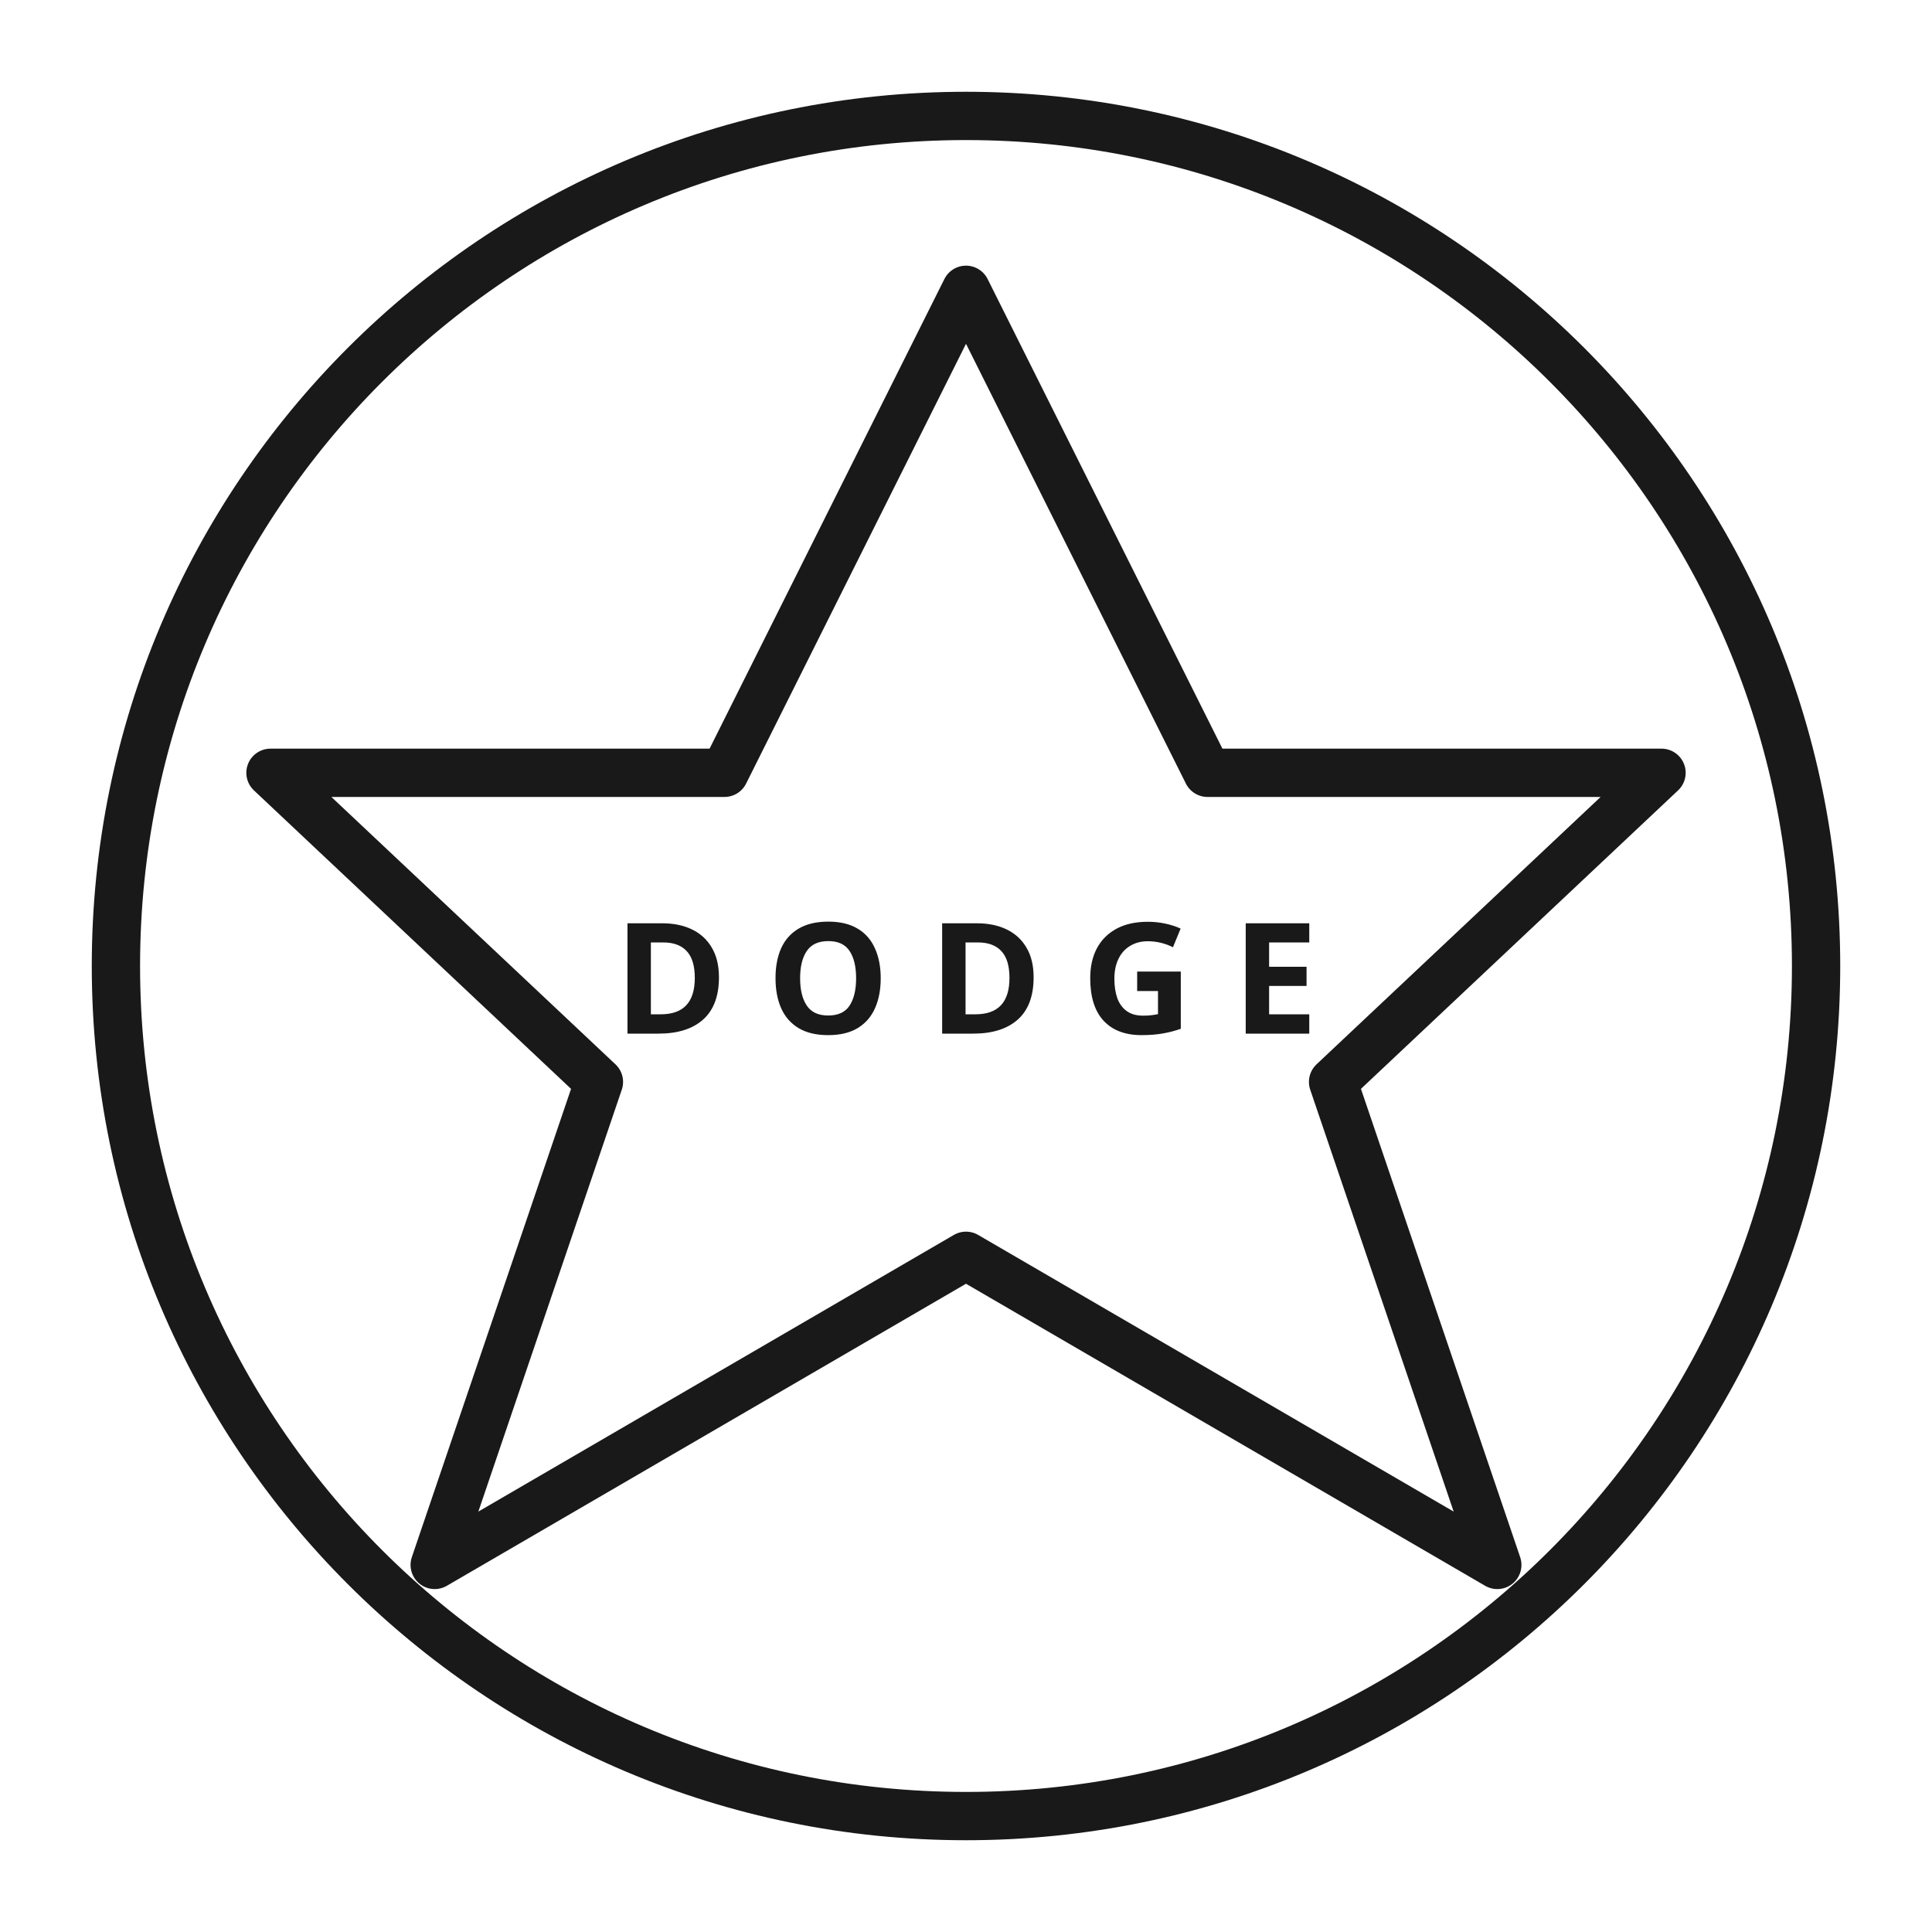
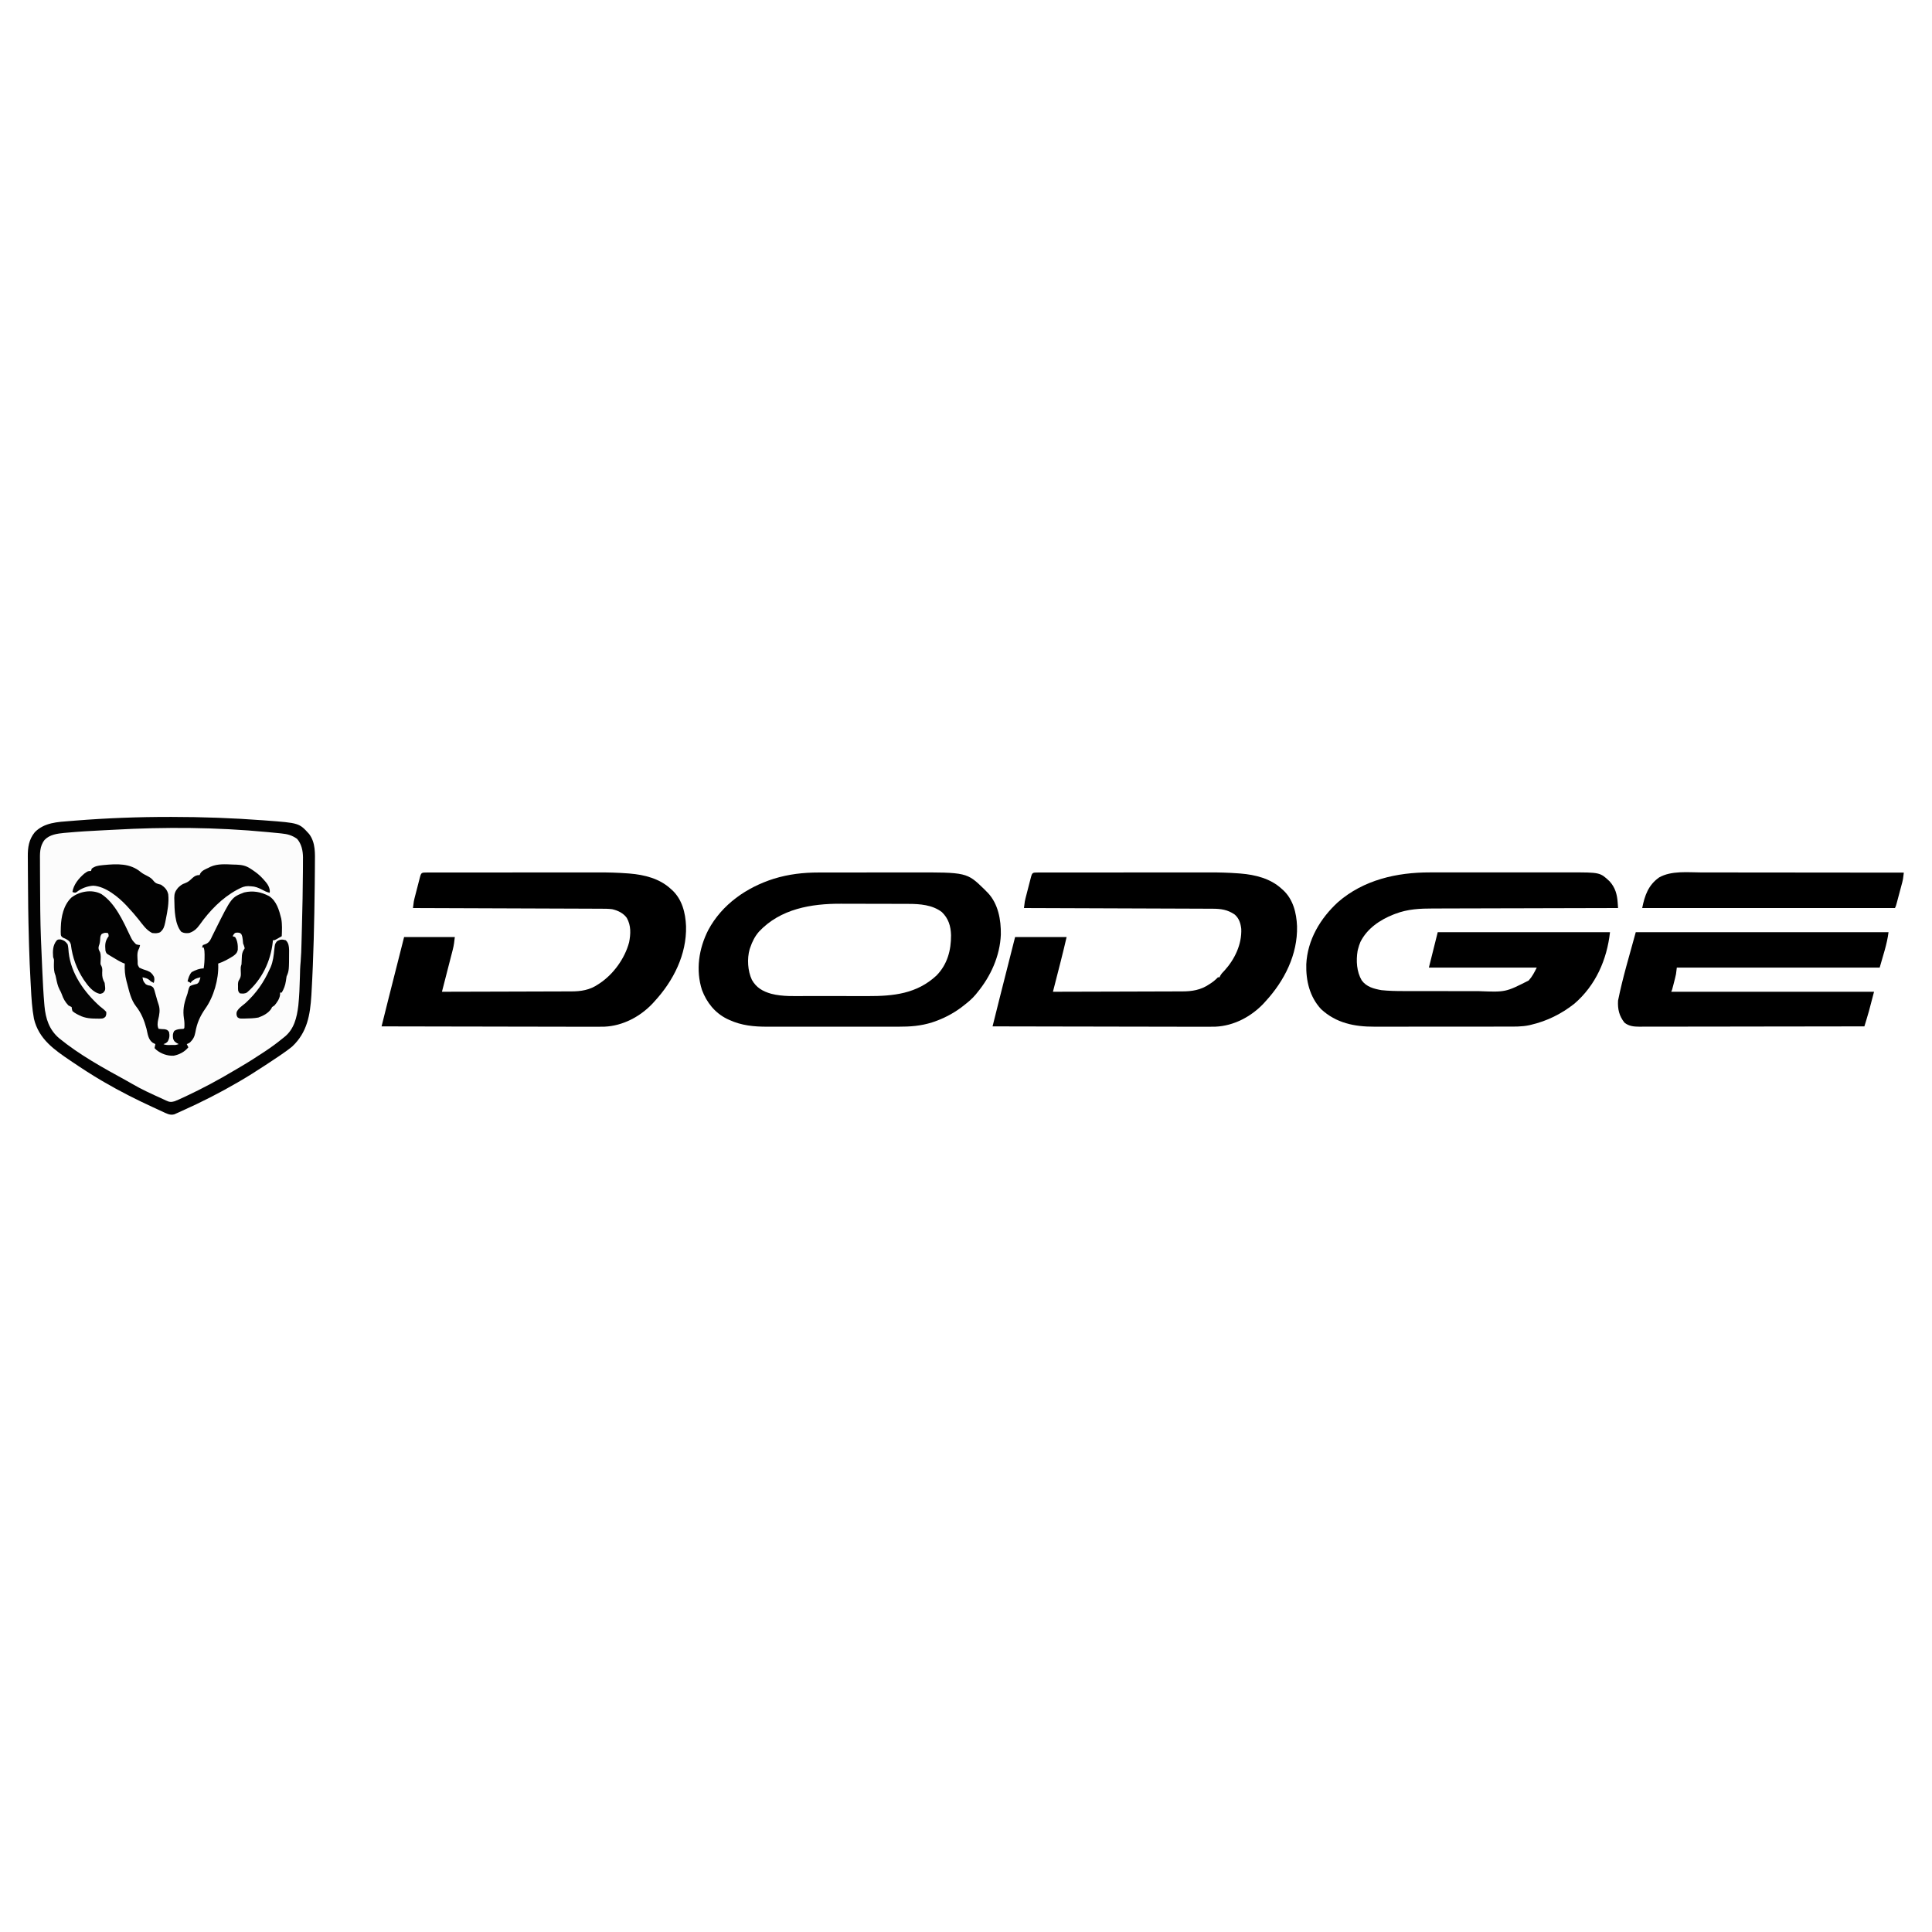
- <svg xmlns="http://www.w3.org/2000/svg" viewBox="0 0 200 200" fill="currentColor">
-   <circle cx="100" cy="100" r="88" fill="none" stroke="currentColor" stroke-width="5" opacity="0.9" />
-   <path d="M100,30 L125,80 L172,80 L138,112 L155,162 L100,130 L45,162 L62,112 L28,80 L75,80 Z" fill="none" stroke="currentColor" stroke-width="5" stroke-linejoin="round" opacity="0.9" />
-   <text x="100" y="107" font-family="sans-serif" font-size="16" font-weight="900" text-anchor="middle" letter-spacing="4" opacity="0.9">DODGE</text>
+ <svg xmlns="http://www.w3.org/2000/svg" version="1.1" width="2400" height="2400">
+   <path d="M0 0 C0.716 0 1.432 0.001 2.17 0.001 C40.119 0.018 77.9 1.368 115.75 4.188 C116.876 4.271 118.002 4.355 119.162 4.441 C160.43 7.551 160.43 7.551 172.812 21.188 C180.989 32.14 180.104 45.299 180 58.312 C179.992 60.158 179.984 62.003 179.976 63.848 C179.944 69.962 179.882 76.074 179.812 82.188 C179.8 83.25 179.788 84.312 179.776 85.407 C179.257 129.584 178.347 173.825 175.812 217.938 C175.742 219.195 175.671 220.452 175.598 221.748 C174.068 246.106 170.461 267.674 151.812 285.188 C147.026 289.143 141.933 292.682 136.812 296.188 C136.212 296.6 135.611 297.012 134.992 297.437 C131.329 299.935 127.635 302.382 123.924 304.807 C121.596 306.329 119.273 307.858 116.949 309.387 C107.037 315.889 97.058 322.224 86.812 328.188 C86.049 328.634 85.286 329.081 84.5 329.541 C61.895 342.738 38.702 354.507 14.812 365.188 C13.716 365.69 12.619 366.193 11.49 366.711 C9.907 367.413 9.907 367.413 8.293 368.129 C7.357 368.55 6.422 368.971 5.458 369.405 C-0.048 371.034 -4.59 368.275 -9.559 365.977 C-10.269 365.653 -10.979 365.329 -11.711 364.995 C-14.018 363.941 -16.322 362.877 -18.625 361.812 C-19.413 361.45 -20.202 361.087 -21.014 360.713 C-41.93 351.081 -62.299 340.813 -82.188 329.188 C-83.549 328.394 -83.549 328.394 -84.938 327.584 C-97.381 320.288 -109.433 312.456 -121.375 304.375 C-122.027 303.935 -122.678 303.495 -123.349 303.041 C-143.727 289.244 -162.958 276.118 -169.012 250.728 C-171.404 237.857 -172.147 224.997 -172.812 211.938 C-172.939 209.589 -173.066 207.24 -173.193 204.892 C-173.99 189.967 -174.727 175.043 -175.09 160.101 C-175.161 157.269 -175.237 154.438 -175.32 151.606 C-176.058 126.207 -176.358 100.8 -176.474 75.391 C-176.489 72.105 -176.514 68.819 -176.547 65.533 C-176.585 61.619 -176.603 57.704 -176.607 53.789 C-176.611 52.339 -176.622 50.889 -176.641 49.439 C-176.78 38.022 -175.364 28.025 -167.934 18.965 C-156.068 6.887 -139.558 6.27 -123.688 5.062 C-121.631 4.896 -119.574 4.729 -117.517 4.561 C-78.396 1.425 -39.244 -0.033 0 0 Z " fill="#FCFCFC" transform="translate(211.1875,1014.812)" />
+   <path d="M0 0 C2.077 -0.003 4.153 -0.006 6.23 -0.011 C11.819 -0.02 17.407 -0.016 22.996 -0.01 C28.873 -0.005 34.751 -0.01 40.628 -0.013 C50.491 -0.016 60.354 -0.012 70.217 -0.002 C81.588 0.009 92.958 0.005 104.329 -0.006 C114.13 -0.015 123.93 -0.016 133.731 -0.011 C139.568 -0.008 145.405 -0.007 151.242 -0.014 C156.73 -0.02 162.218 -0.016 167.706 -0.004 C169.709 -0.001 171.712 -0.002 173.715 -0.007 C211.357 -0.082 211.357 -0.082 223.255 11.071 C230.201 18.738 232.628 27.297 233.306 37.501 C233.392 38.765 233.477 40.03 233.565 41.333 C233.628 42.298 233.691 43.264 233.755 44.259 C232.477 44.261 231.198 44.264 229.88 44.266 C199.468 44.323 169.056 44.396 138.645 44.488 C134.895 44.499 131.145 44.51 127.396 44.521 C126.276 44.525 126.276 44.525 125.134 44.528 C113.075 44.563 101.016 44.588 88.957 44.609 C76.567 44.631 64.178 44.664 51.788 44.707 C44.154 44.734 36.519 44.752 28.885 44.758 C23.014 44.764 17.143 44.786 11.272 44.813 C8.876 44.822 6.48 44.826 4.084 44.824 C-12.151 44.816 -27.465 45.488 -42.807 51.384 C-43.597 51.684 -44.388 51.984 -45.202 52.293 C-62.114 58.973 -77.868 69.653 -86.245 86.259 C-87.48 89.217 -88.481 92.146 -89.245 95.259 C-89.428 96.003 -89.611 96.746 -89.799 97.513 C-91.779 109.723 -90.997 123.408 -84.62 134.196 C-78.696 142.225 -69.682 144.559 -60.245 146.259 C-51.079 147.22 -41.909 147.408 -32.7 147.404 C-30.79 147.409 -30.79 147.409 -28.841 147.414 C-25.392 147.423 -21.944 147.425 -18.495 147.426 C-16.33 147.427 -14.165 147.429 -11.999 147.432 C-4.414 147.441 3.171 147.445 10.756 147.444 C17.778 147.443 24.8 147.454 31.822 147.47 C37.894 147.483 43.966 147.488 50.038 147.488 C53.646 147.487 57.253 147.49 60.861 147.501 C94.148 148.789 94.148 148.789 122.755 134.259 C127.24 129.264 129.689 124.391 132.755 118.259 C88.535 118.259 44.315 118.259 -1.245 118.259 C2.385 103.739 6.015 89.219 9.755 74.259 C80.375 74.259 150.995 74.259 223.755 74.259 C219.951 108.498 205.9 140.462 179.365 163.2 C163.477 175.734 145.485 184.66 125.755 189.259 C125.054 189.431 124.353 189.604 123.63 189.782 C114.251 191.803 104.852 191.548 95.309 191.533 C93.353 191.538 91.397 191.543 89.442 191.549 C84.154 191.562 78.867 191.563 73.579 191.56 C69.151 191.559 64.723 191.564 60.295 191.569 C49.84 191.58 39.384 191.581 28.928 191.574 C18.176 191.568 7.423 191.581 -3.329 191.602 C-12.59 191.62 -21.85 191.626 -31.111 191.622 C-36.629 191.621 -42.147 191.623 -47.665 191.637 C-52.86 191.65 -58.054 191.648 -63.249 191.635 C-65.144 191.632 -67.038 191.635 -68.933 191.643 C-93.694 191.744 -116.436 187.159 -135.12 169.884 C-149.336 154.577 -154.071 134.485 -153.53 114.157 C-152.122 83.802 -136.068 56.993 -114.123 36.896 C-82.413 9.258 -40.926 -0.091 0 0 Z " fill="#000000" transform="translate(1776.245,1083.741)" />
+   <path d="M0 0 C0.917 0.002 1.834 0.003 2.779 0.005 C3.746 0.002 4.712 0 5.708 -0.002 C8.975 -0.009 12.242 -0.008 15.508 -0.007 C17.841 -0.01 20.173 -0.013 22.505 -0.017 C28.868 -0.026 35.231 -0.028 41.594 -0.029 C46.245 -0.03 50.896 -0.033 55.546 -0.036 C68.077 -0.044 80.608 -0.048 93.139 -0.047 C93.851 -0.047 94.564 -0.047 95.298 -0.047 C96.011 -0.047 96.725 -0.047 97.46 -0.047 C108.956 -0.046 120.452 -0.056 131.948 -0.07 C143.779 -0.084 155.61 -0.091 167.442 -0.09 C174.072 -0.09 180.703 -0.093 187.334 -0.104 C193.596 -0.113 199.857 -0.113 206.119 -0.106 C208.396 -0.105 210.674 -0.107 212.951 -0.113 C224.901 -0.143 236.76 0.15 248.68 1.048 C249.747 1.128 250.814 1.208 251.914 1.291 C270.079 2.79 288.952 7.46 302.684 20.138 C303.306 20.681 303.927 21.224 304.567 21.783 C317.066 33.335 321.215 50.143 321.907 66.623 C322.837 101.854 306.178 134.652 282.684 160.138 C281.935 160.97 281.187 161.801 280.415 162.658 C264.908 179.085 243.332 190.519 220.613 191.5 C213.334 191.68 206.056 191.634 198.776 191.593 C195.985 191.589 193.195 191.592 190.404 191.594 C184.428 191.596 178.452 191.584 172.477 191.561 C163.837 191.529 155.197 191.518 146.557 191.513 C132.535 191.505 118.513 191.478 104.491 191.44 C90.881 191.403 77.271 191.375 63.661 191.358 C62.82 191.357 61.98 191.356 61.113 191.355 C56.894 191.35 52.675 191.345 48.457 191.34 C13.532 191.298 -21.392 191.228 -56.316 191.138 C-54.351 183.269 -52.386 175.399 -50.42 167.53 C-49.506 163.872 -48.593 160.214 -47.68 156.557 C-41.315 131.06 -34.843 105.594 -28.316 80.138 C-7.196 80.138 13.924 80.138 35.684 80.138 C33.34 90.103 30.993 100.043 28.45 109.955 C28.167 111.063 27.884 112.171 27.593 113.312 C26.708 116.775 25.821 120.238 24.934 123.701 C24.326 126.08 23.718 128.46 23.11 130.84 C21.637 136.606 20.161 142.373 18.684 148.138 C41.294 148.101 63.904 148.041 86.514 147.955 C97.013 147.915 107.512 147.882 118.011 147.867 C127.166 147.854 136.32 147.827 145.475 147.784 C150.319 147.761 155.162 147.745 160.006 147.747 C164.573 147.747 169.14 147.729 173.707 147.697 C175.376 147.689 177.044 147.687 178.713 147.693 C191.469 147.73 202.461 146.014 213.184 138.638 C213.764 138.261 214.345 137.883 214.942 137.494 C217.516 135.784 219.778 134.045 221.966 131.857 C222.816 131.006 222.816 131.006 223.684 130.138 C224.344 130.138 225.004 130.138 225.684 130.138 C225.931 129.567 226.177 128.996 226.431 128.408 C227.889 125.768 229.637 123.98 231.747 121.826 C244.489 107.873 253.429 89.163 252.622 70.013 C251.816 63.098 249.896 56.943 244.528 52.256 C235.601 46.096 227.316 44.991 216.7 44.98 C215.698 44.975 214.697 44.97 213.665 44.965 C210.311 44.95 206.958 44.941 203.605 44.933 C201.2 44.924 198.795 44.913 196.39 44.903 C191.214 44.882 186.038 44.863 180.862 44.847 C173.379 44.825 165.895 44.797 158.411 44.767 C146.269 44.72 134.126 44.676 121.984 44.636 C110.19 44.596 98.396 44.555 86.603 44.511 C85.876 44.508 85.148 44.505 84.399 44.502 C80.751 44.489 77.102 44.475 73.454 44.461 C43.197 44.347 12.941 44.241 -17.316 44.138 C-16.238 35.32 -16.238 35.32 -15.392 32.033 C-15.215 31.336 -15.038 30.639 -14.856 29.921 C-14.667 29.2 -14.479 28.479 -14.284 27.736 C-14.088 26.973 -13.892 26.21 -13.69 25.423 C-13.279 23.827 -12.866 22.231 -12.45 20.636 C-11.811 18.185 -11.182 15.731 -10.554 13.277 C-10.152 11.722 -9.75 10.166 -9.347 8.611 C-9.158 7.876 -8.97 7.14 -8.775 6.383 C-7.097 -0.019 -6.648 0.026 0 0 Z " fill="#000000" transform="translate(1289.316,1083.862)" />
+   <path d="M0 0 C0.917 0.002 1.834 0.003 2.779 0.005 C3.746 0.002 4.712 0 5.708 -0.002 C8.975 -0.009 12.242 -0.008 15.508 -0.007 C17.841 -0.01 20.173 -0.013 22.505 -0.017 C28.868 -0.026 35.231 -0.028 41.594 -0.029 C46.245 -0.03 50.896 -0.033 55.546 -0.036 C68.077 -0.044 80.608 -0.048 93.139 -0.047 C93.851 -0.047 94.564 -0.047 95.298 -0.047 C96.011 -0.047 96.725 -0.047 97.46 -0.047 C108.956 -0.046 120.452 -0.056 131.948 -0.07 C143.779 -0.084 155.61 -0.091 167.442 -0.09 C174.072 -0.09 180.703 -0.093 187.334 -0.104 C193.596 -0.113 199.857 -0.113 206.119 -0.106 C208.396 -0.105 210.674 -0.107 212.951 -0.113 C224.901 -0.143 236.76 0.15 248.68 1.048 C249.747 1.128 250.814 1.208 251.914 1.291 C270.079 2.79 288.952 7.46 302.684 20.138 C303.306 20.681 303.927 21.224 304.567 21.783 C317.066 33.335 321.215 50.143 321.907 66.623 C322.837 101.854 306.178 134.652 282.684 160.138 C281.935 160.97 281.187 161.801 280.415 162.658 C264.908 179.085 243.332 190.519 220.613 191.5 C213.334 191.68 206.056 191.634 198.776 191.593 C195.985 191.589 193.195 191.592 190.404 191.594 C184.428 191.596 178.452 191.584 172.477 191.561 C163.837 191.529 155.197 191.518 146.557 191.513 C132.535 191.505 118.513 191.478 104.491 191.44 C90.881 191.403 77.271 191.375 63.661 191.358 C62.82 191.357 61.98 191.356 61.113 191.355 C56.894 191.35 52.675 191.345 48.457 191.34 C13.532 191.298 -21.392 191.228 -56.316 191.138 C-54.351 183.269 -52.386 175.399 -50.42 167.53 C-49.506 163.872 -48.593 160.214 -47.68 156.557 C-41.315 131.06 -34.843 105.594 -28.316 80.138 C-7.526 80.138 13.264 80.138 34.684 80.138 C34.067 85.692 33.547 90.313 32.194 95.576 C31.894 96.757 31.593 97.937 31.284 99.154 C30.8 101.02 30.8 101.02 30.306 102.924 C29.97 104.233 29.635 105.543 29.301 106.853 C28.427 110.272 27.545 113.69 26.662 117.107 C25.76 120.605 24.864 124.105 23.968 127.605 C22.213 134.451 20.451 141.296 18.684 148.138 C41.294 148.101 63.904 148.041 86.514 147.955 C97.013 147.915 107.512 147.882 118.011 147.867 C127.166 147.854 136.32 147.827 145.475 147.784 C150.319 147.761 155.162 147.745 160.006 147.747 C164.573 147.747 169.14 147.729 173.707 147.697 C175.376 147.689 177.044 147.687 178.713 147.693 C191.4 147.73 202.401 146.065 213.059 138.701 C213.623 138.332 214.186 137.962 214.766 137.582 C231.797 126.234 245.923 106.613 251.188 86.697 C253.233 76.149 253.72 65.965 248.309 56.388 C244.038 50.455 237.175 47.117 230.121 45.58 C225.632 45.003 221.221 44.985 216.7 44.98 C215.698 44.975 214.697 44.97 213.665 44.965 C210.311 44.95 206.958 44.941 203.605 44.933 C201.2 44.924 198.795 44.913 196.39 44.903 C191.214 44.882 186.038 44.863 180.862 44.847 C173.379 44.825 165.895 44.797 158.411 44.767 C146.269 44.72 134.126 44.676 121.984 44.636 C110.19 44.596 98.396 44.555 86.603 44.511 C85.876 44.508 85.148 44.505 84.399 44.502 C80.751 44.489 77.102 44.475 73.454 44.461 C43.197 44.347 12.941 44.241 -17.316 44.138 C-16.238 35.32 -16.238 35.32 -15.392 32.033 C-15.215 31.336 -15.038 30.639 -14.856 29.921 C-14.667 29.2 -14.479 28.479 -14.284 27.736 C-14.088 26.973 -13.892 26.21 -13.69 25.423 C-13.279 23.827 -12.866 22.231 -12.45 20.636 C-11.811 18.185 -11.182 15.731 -10.554 13.277 C-10.152 11.722 -9.75 10.166 -9.347 8.611 C-9.158 7.876 -8.97 7.14 -8.775 6.383 C-7.097 -0.019 -6.648 0.026 0 0 Z " fill="#000000" transform="translate(530.3156,1083.862)" />
+   <path d="M0 0 C1.585 -0.003 3.17 -0.006 4.755 -0.01 C9.028 -0.019 13.302 -0.021 17.575 -0.022 C20.256 -0.023 22.937 -0.025 25.618 -0.027 C35.004 -0.037 44.39 -0.041 53.775 -0.04 C62.471 -0.039 71.166 -0.05 79.861 -0.066 C87.369 -0.079 94.877 -0.084 102.385 -0.084 C106.85 -0.083 111.315 -0.086 115.78 -0.097 C183.959 -0.249 183.959 -0.249 205.76 20.938 C206.819 22.031 206.819 22.031 207.9 23.145 C208.545 23.781 209.189 24.416 209.854 25.071 C222.948 38.82 226.483 58.797 226.174 77.13 C225.127 103.646 213.597 128.95 196.9 149.145 C196.305 149.894 195.709 150.643 195.096 151.415 C190.379 157.136 184.762 161.641 178.9 166.145 C178.131 166.742 177.361 167.339 176.568 167.954 C166.313 175.519 154.839 181.449 142.775 185.52 C141.776 185.86 141.776 185.86 140.756 186.206 C126.828 190.621 113.6 191.585 99.108 191.533 C97.163 191.538 95.218 191.543 93.273 191.549 C88.033 191.563 82.793 191.558 77.553 191.548 C72.042 191.541 66.53 191.548 61.018 191.552 C51.763 191.558 42.508 191.551 33.253 191.536 C22.593 191.52 11.933 191.525 1.272 191.542 C-7.92 191.556 -17.112 191.557 -26.304 191.55 C-31.776 191.545 -37.249 191.544 -42.721 191.554 C-47.871 191.563 -53.021 191.557 -58.171 191.539 C-60.047 191.536 -61.924 191.537 -63.8 191.543 C-80.375 191.597 -95.825 190.143 -111.1 183.145 C-112.043 182.715 -112.987 182.284 -113.959 181.841 C-129.084 174.278 -139.097 161.651 -145.037 146.083 C-153.076 121.189 -149.025 94.548 -137.287 71.501 C-120.247 39.607 -89.617 18.408 -55.616 7.678 C-37.102 2.059 -19.323 -0.007 0 0 Z M-74.326 73.52 C-79.459 79.518 -82.574 85.69 -85.1 93.145 C-85.346 93.848 -85.592 94.55 -85.846 95.274 C-89.224 107.179 -88.294 122.217 -83.068 133.341 C-77.592 143.072 -69.61 147.625 -59.056 150.634 C-44.67 154.391 -29.176 153.458 -14.458 153.447 C-11.705 153.446 -8.953 153.451 -6.2 153.455 C0.308 153.466 6.816 153.467 13.324 153.461 C19.98 153.455 26.636 153.467 33.293 153.489 C39.061 153.506 44.828 153.512 50.596 153.509 C54.018 153.507 57.439 153.509 60.861 153.524 C92.788 153.628 121.801 150.655 146.236 127.977 C159.728 114.233 164.439 96.648 164.321 77.821 C164.002 66.592 161.157 57.122 152.9 49.145 C141.099 40.138 125.643 38.999 111.37 38.984 C110.239 38.979 109.107 38.974 107.942 38.969 C104.213 38.955 100.484 38.948 96.756 38.942 C95.474 38.939 94.192 38.936 92.872 38.934 C86.779 38.92 80.686 38.91 74.593 38.906 C67.616 38.902 60.639 38.884 53.662 38.855 C47.575 38.831 41.488 38.823 35.401 38.822 C32.835 38.819 30.269 38.811 27.703 38.798 C-9.485 38.619 -47.714 45.134 -74.326 73.52 Z " fill="#000000" transform="translate(1017.1,1083.855)" />
+   <path d="M0 0 C103.62 0 207.24 0 314 0 C312.125 15.001 307.046 29.433 303 44 C219.84 44 136.68 44 51 44 C50.67 46.64 50.34 49.28 50 52 C49.65 53.703 49.27 55.4 48.844 57.086 C48.517 58.387 48.517 58.387 48.184 59.715 C47.845 61.032 47.845 61.032 47.5 62.375 C47.274 63.276 47.049 64.177 46.816 65.105 C45.141 71.718 45.141 71.718 44 74 C127.16 74 210.32 74 296 74 C289.098 100.458 289.098 100.458 286.625 108.438 C286.366 109.288 286.107 110.138 285.84 111.014 C285.231 113.01 284.616 115.005 284 117 C247.447 117.069 210.893 117.122 174.34 117.153 C170.024 117.157 165.708 117.161 161.393 117.165 C160.104 117.166 160.104 117.166 158.789 117.167 C144.878 117.18 130.968 117.204 117.057 117.231 C102.783 117.26 88.509 117.276 74.234 117.282 C65.427 117.286 56.619 117.299 47.812 117.324 C41.772 117.34 35.731 117.344 29.691 117.341 C26.207 117.339 22.722 117.342 19.238 117.358 C15.457 117.373 11.676 117.369 7.896 117.361 C6.798 117.37 5.701 117.378 4.571 117.387 C-2.288 117.347 -8.409 116.85 -13.988 112.422 C-20.634 104.031 -22.592 95.65 -22 85 C-16.26 56.301 -7.667 28.245 0 0 Z " fill="#000000" transform="translate(2032,1158)" />
+   <path d="M0 0 C17.017 11.255 27.074 33.765 35.574 51.705 C38.42 57.627 38.42 57.627 42.973 62.305 C45.615 63.102 45.615 63.102 47.973 63.305 C47.514 65.445 47.045 67.179 45.949 69.086 C43.986 73.547 44.734 78.53 44.973 83.305 C44.971 84.092 44.97 84.88 44.969 85.691 C45.066 88.1 45.066 88.1 46.973 91.305 C50.191 92.929 53.359 94.058 56.809 95.102 C61.056 96.716 63.151 98.779 65.285 102.742 C66.068 105.658 65.794 107.429 64.973 110.305 C62.822 109.341 61.226 108.594 59.66 106.805 C57.114 104.541 54.228 104.103 50.973 103.305 C51.941 108.37 51.941 108.37 55.223 112.117 C57.941 113.421 57.941 113.421 60.941 113.801 C64.401 115.517 64.572 115.976 65.801 119.445 C66.3 121.141 66.773 122.845 67.223 124.555 C67.707 126.247 68.191 127.94 68.676 129.633 C68.896 130.44 69.116 131.246 69.343 132.077 C69.873 133.953 70.491 135.803 71.129 137.645 C73.118 143.915 71.965 149.913 70.422 156.16 C69.627 159.953 69.214 163.787 70.973 167.305 C73.492 167.661 75.986 167.748 78.527 167.863 C81.4 168.382 82.318 168.921 83.973 171.305 C84.908 175.805 84.532 179.38 82.16 183.305 C79.973 185.305 79.973 185.305 76.973 186.305 C80.007 187.822 83.149 187.448 86.473 187.43 C87.162 187.434 87.852 187.437 88.562 187.441 C92.394 187.495 92.394 187.495 95.973 186.305 C95.189 185.892 94.405 185.48 93.598 185.055 C90.794 183.186 89.941 182.474 88.973 179.305 C88.566 175.51 88.413 173.23 90.41 169.93 C93.644 167.879 96.273 167.697 100.047 167.48 C101.979 167.511 101.979 167.511 102.973 166.305 C103.257 162.337 103.169 158.407 102.473 154.492 C100.907 144.512 102.42 136.412 105.695 127.031 C106.984 123.472 106.984 123.472 107.656 120.391 C108.206 118.061 108.649 116.3 109.973 114.305 C112.25 113.141 114.397 112.51 116.879 111.906 C119.158 111.429 119.158 111.429 120.973 109.367 C121.954 107.344 122.463 105.485 122.973 103.305 C116.859 104.855 116.859 104.855 111.91 108.492 C111.601 109.09 111.291 109.688 110.973 110.305 C109.653 109.645 108.333 108.985 106.973 108.305 C108.1 104.017 109.094 100.316 112.035 96.93 C116.477 94.472 121.823 92.305 126.973 92.305 C127.819 87.174 128.127 82.251 128.098 77.055 C128.102 76.348 128.105 75.642 128.109 74.914 C128.103 71.775 127.973 69.304 126.973 66.305 C126.313 66.305 125.653 66.305 124.973 66.305 C125.303 65.315 125.633 64.325 125.973 63.305 C127.049 62.924 128.125 62.544 129.234 62.152 C134.21 60.185 135.612 56.384 137.785 51.742 C138.644 50.017 139.505 48.293 140.367 46.57 C140.799 45.693 141.23 44.816 141.674 43.912 C161.534 4.028 161.534 4.028 177.297 -2.07 C188.353 -4.653 198.364 -2.699 208.215 2.484 C217.529 8.424 220.734 20.007 223.293 30.191 C224.701 37.46 224.276 44.945 223.973 52.305 C222.517 53.143 221.058 53.975 219.598 54.805 C218.786 55.269 217.973 55.733 217.137 56.211 C214.973 57.305 214.973 57.305 212.973 57.305 C212.909 58.083 212.846 58.862 212.781 59.664 C210.149 83.716 199.226 106.288 180.844 122.141 C177.902 123.971 175.338 123.616 171.973 123.305 C169.214 120.546 169.673 118.838 169.66 114.992 C169.643 113.862 169.627 112.731 169.609 111.566 C169.973 108.305 169.973 108.305 171.484 105.801 C173.409 102.573 173.243 100.402 173.098 96.68 C172.888 90.56 172.888 90.56 173.973 87.305 C174.207 83.527 174.354 79.751 174.496 75.969 C174.983 72.225 175.968 70.417 177.973 67.305 C177.24 64.438 177.24 64.438 175.973 61.305 C175.793 59.767 175.649 58.224 175.535 56.68 C175.259 53.948 174.954 52.265 173.785 49.742 C171.956 48.053 171.956 48.053 168.973 47.805 C165.869 48.01 165.869 48.01 164.098 50.305 C163.726 50.965 163.355 51.625 162.973 52.305 C163.963 52.635 164.953 52.965 165.973 53.305 C169.077 57.796 169.633 63.751 169.359 69.09 C168.58 73.065 166.842 74.626 163.617 76.988 C157.742 80.695 151.577 84.103 144.973 86.305 C145.007 86.853 145.042 87.4 145.078 87.965 C145.686 105.776 139.4 127.784 128.973 142.305 C122.316 151.949 118.631 160.262 116.63 171.834 C115.574 177.331 113.932 180.315 109.973 184.305 C107.66 185.68 107.66 185.68 105.973 186.305 C106.633 187.625 107.293 188.945 107.973 190.305 C103.271 195.979 96.887 199.348 89.645 200.758 C82.073 201.139 74.106 198.374 68.285 193.555 C67.14 192.441 67.14 192.441 65.973 191.305 C66.303 189.655 66.633 188.005 66.973 186.305 C65.9 185.768 64.828 185.232 63.723 184.68 C58.014 180.613 57.494 173.757 55.973 167.305 C53.182 156.913 49.577 147.738 42.848 139.242 C36.639 131.239 34.523 120.929 31.973 111.305 C31.67 110.195 31.367 109.085 31.055 107.941 C29.184 100.609 28.605 93.86 28.973 86.305 C28.021 85.978 28.021 85.978 27.051 85.645 C22.71 83.755 18.761 81.326 14.723 78.867 C13.895 78.377 13.068 77.886 12.215 77.381 C11.035 76.664 11.035 76.664 9.832 75.934 C9.115 75.501 8.398 75.069 7.659 74.623 C5.973 73.305 5.973 73.305 4.973 70.305 C4.32 62.894 4.406 58.197 8.973 52.305 C8.858 49.994 8.858 49.994 7.973 48.305 C3.893 47.905 3.893 47.905 0.309 49.516 C-1.396 51.799 -1.455 53.289 -1.59 56.117 C-1.8 59.347 -2.08 61.438 -3.277 64.492 C-4.187 67.904 -3.317 69.073 -1.758 72.109 C-0.438 76.075 -0.928 80.186 -1.117 84.316 C-1.239 87.231 -1.239 87.231 -0.027 89.301 C1.397 92.156 1.054 94.518 0.91 97.68 C0.811 102.922 1.502 105.672 3.973 110.305 C5.037 118.926 5.037 118.926 2.613 122.066 C0.973 123.305 0.973 123.305 -1.652 123.93 C-10.711 122.252 -17.047 113.484 -22.027 106.305 C-30.881 92.782 -36.066 78.631 -37.996 62.598 C-39.35 58.275 -41.107 57.422 -45.027 55.305 C-45.966 54.91 -46.904 54.516 -47.871 54.109 C-50.027 52.305 -50.027 52.305 -50.465 50.501 C-50.635 48.122 -50.616 45.813 -50.527 43.43 C-50.508 42.576 -50.489 41.722 -50.469 40.842 C-50.015 27.783 -47.114 13.719 -37.34 4.305 C-27.147 -3.561 -11.65 -6.315 0 0 Z " fill="#020202" transform="translate(126.0273,1110.695)" />
+   <path d="M0 0 C0.716 0 1.432 0.001 2.17 0.001 C40.119 0.018 77.9 1.368 115.75 4.188 C116.876 4.271 118.002 4.355 119.162 4.441 C160.43 7.551 160.43 7.551 172.812 21.188 C180.989 32.14 180.104 45.299 180 58.312 C179.992 60.158 179.984 62.003 179.976 63.848 C179.944 69.962 179.882 76.074 179.812 82.188 C179.8 83.25 179.788 84.312 179.776 85.407 C179.257 129.584 178.347 173.825 175.812 217.938 C175.742 219.195 175.671 220.452 175.598 221.748 C174.068 246.106 170.461 267.674 151.812 285.188 C147.026 289.143 141.933 292.682 136.812 296.188 C136.212 296.6 135.611 297.012 134.992 297.437 C131.329 299.935 127.635 302.382 123.924 304.807 C121.596 306.329 119.273 307.858 116.949 309.387 C107.037 315.889 97.058 322.224 86.812 328.188 C86.049 328.634 85.286 329.081 84.5 329.541 C61.895 342.738 38.702 354.507 14.812 365.188 C13.716 365.69 12.619 366.193 11.49 366.711 C9.907 367.413 9.907 367.413 8.293 368.129 C7.357 368.55 6.422 368.971 5.458 369.405 C-0.048 371.034 -4.59 368.275 -9.559 365.977 C-10.269 365.653 -10.979 365.329 -11.711 364.995 C-14.018 363.941 -16.322 362.877 -18.625 361.812 C-19.413 361.45 -20.202 361.087 -21.014 360.713 C-41.93 351.081 -62.299 340.813 -82.188 329.188 C-83.549 328.394 -83.549 328.394 -84.938 327.584 C-97.381 320.288 -109.433 312.456 -121.375 304.375 C-122.027 303.935 -122.678 303.495 -123.349 303.041 C-143.727 289.244 -162.958 276.118 -169.012 250.728 C-171.404 237.857 -172.147 224.997 -172.812 211.938 C-172.939 209.589 -173.066 207.24 -173.193 204.892 C-173.99 189.967 -174.727 175.043 -175.09 160.101 C-175.161 157.269 -175.237 154.438 -175.32 151.606 C-176.058 126.207 -176.358 100.8 -176.474 75.391 C-176.489 72.105 -176.514 68.819 -176.547 65.533 C-176.585 61.619 -176.603 57.704 -176.607 53.789 C-176.611 52.339 -176.622 50.889 -176.641 49.439 C-176.78 38.022 -175.364 28.025 -167.934 18.965 C-156.068 6.887 -139.558 6.27 -123.688 5.062 C-121.631 4.896 -119.574 4.729 -117.517 4.561 C-78.396 1.425 -39.244 -0.033 0 0 Z M-69.151 15.91 C-74.124 16.189 -79.099 16.427 -84.074 16.66 C-98.676 17.356 -113.254 18.224 -127.812 19.562 C-129.009 19.664 -130.206 19.766 -131.439 19.871 C-140.044 20.728 -149.446 21.92 -155.688 28.438 C-162.201 36.461 -161.601 45.977 -161.516 55.715 C-161.513 57.25 -161.512 58.785 -161.511 60.32 C-161.507 64.409 -161.483 68.497 -161.454 72.586 C-161.432 75.992 -161.42 79.398 -161.407 82.804 C-161.368 93.266 -161.289 103.727 -161.188 114.188 C-161.177 115.326 -161.166 116.464 -161.155 117.637 C-160.924 140.503 -159.887 163.339 -158.847 186.179 C-158.752 188.271 -158.658 190.362 -158.564 192.454 C-157.963 205.718 -157.303 218.969 -156.168 232.199 C-156.089 233.122 -156.01 234.044 -155.929 234.994 C-154.504 250.598 -150.066 264.367 -137.828 274.845 C-112.819 295.307 -83.494 311.525 -55.199 326.977 C-52.614 328.39 -50.057 329.838 -47.52 331.336 C-35.486 338.393 -22.821 344.146 -10.109 349.862 C-8.396 350.639 -6.69 351.434 -5.004 352.271 C-0.913 354.25 1.461 354.506 5.812 353.188 C9.398 351.779 12.885 350.192 16.375 348.562 C17.939 347.837 17.939 347.837 19.535 347.097 C40.287 337.362 60.431 326.585 80.096 314.809 C82.654 313.282 85.223 311.777 87.797 310.277 C97.712 304.468 107.364 298.29 116.938 291.938 C117.792 291.373 117.792 291.373 118.664 290.797 C126.018 285.93 133.009 280.795 139.812 275.188 C140.942 274.292 140.942 274.292 142.095 273.379 C154.271 263.682 157.6 249.099 159.418 234.281 C160.605 222.552 161.068 210.83 161.365 199.051 C161.417 197.001 161.474 194.952 161.531 192.902 C161.562 191.707 161.592 190.512 161.623 189.281 C161.739 186.085 162.007 182.916 162.297 179.731 C162.954 172.091 163.149 164.443 163.348 156.781 C163.391 155.19 163.435 153.599 163.479 152.008 C163.617 146.901 163.747 141.794 163.875 136.688 C163.908 135.387 163.908 135.387 163.941 134.061 C164.495 112.119 165.023 90.174 165.111 68.224 C165.12 66.054 165.134 63.884 165.153 61.714 C165.177 58.741 165.18 55.769 165.176 52.797 C165.189 51.54 165.189 51.54 165.203 50.257 C165.14 42.06 163.352 33.456 157.812 27.188 C151.721 22.898 146.015 21.274 138.688 20.562 C137.658 20.45 136.628 20.338 135.567 20.223 C131.985 19.849 128.4 19.516 124.812 19.188 C122.853 18.998 122.853 18.998 120.854 18.805 C57.921 12.788 -6.06 12.352 -69.151 15.91 Z " fill="#020202" transform="translate(211.1875,1014.812)" />
+   <path d="M0 0 C2.751 0.002 5.502 0 8.253 -0.001 C14.149 -0.002 20.045 0.004 25.941 0.016 C34.466 0.032 42.991 0.037 51.515 0.04 C65.35 0.044 79.184 0.057 93.019 0.076 C106.449 0.095 119.878 0.109 133.308 0.117 C134.552 0.118 134.552 0.118 135.822 0.119 C139.983 0.121 144.145 0.124 148.306 0.126 C182.766 0.147 217.226 0.182 251.686 0.227 C250.608 9.051 250.608 9.051 249.762 12.225 C249.585 12.898 249.408 13.572 249.226 14.266 C249.037 14.962 248.849 15.658 248.655 16.375 C248.459 17.114 248.263 17.853 248.061 18.614 C247.65 20.159 247.236 21.703 246.82 23.247 C246.182 25.615 245.553 27.985 244.924 30.356 C244.522 31.863 244.12 33.369 243.717 34.875 C243.528 35.584 243.34 36.292 243.146 37.022 C241.802 41.994 241.802 41.994 240.686 44.227 C137.066 44.227 33.446 44.227 -73.314 44.227 C-70.188 28.599 -65.701 15.672 -52.314 6.227 C-37.146 -2.39 -16.727 -0.048 0 0 Z " fill="#000000" transform="translate(2113.314,1083.773)" />
+   <path d="M0 0 C1.93 0.048 1.93 0.048 3.898 0.098 C10.526 0.399 15.449 1.332 21 5 C21.835 5.543 22.671 6.085 23.531 6.645 C28.122 9.743 32.28 12.867 36 17 C36.503 17.545 37.005 18.091 37.523 18.652 C41.337 22.903 44.802 26.957 45.188 32.875 C45.095 33.927 45.095 33.927 45 35 C41.352 34.303 38.45 32.742 35.188 31 C30.696 28.724 27.099 27.196 22 27 C20.772 26.928 19.543 26.856 18.277 26.781 C13.657 26.799 10.343 28.231 6.312 30.375 C5.618 30.738 4.923 31.101 4.207 31.475 C-14.229 41.417 -29.76 57.544 -41.766 74.518 C-45.388 79.571 -48.943 82.981 -55 85 C-58.882 85.359 -61.267 85.383 -64.75 83.562 C-72.996 74.171 -73.257 55.706 -73.438 43.75 C-73.46 42.964 -73.482 42.179 -73.505 41.37 C-73.485 36.114 -72.43 33.183 -69 29 C-66.107 26.233 -63.973 24.296 -60.125 23.125 C-56.212 21.716 -53.919 19.489 -50.93 16.656 C-47.946 14.096 -45.96 13 -42 13 C-41.751 12.392 -41.502 11.783 -41.246 11.156 C-38.987 7.248 -34.957 5.895 -31 4 C-29.844 3.403 -29.844 3.403 -28.664 2.793 C-19.507 -1.294 -9.792 -0.39 0 0 Z " fill="#020202" transform="translate(290,1074)" />
+   <path d="M0 0 C2.403 1.877 4.936 3.154 7.652 4.535 C11.02 6.295 13.457 7.715 15.715 10.785 C18.553 14.254 20.705 14.414 24.965 15.535 C29.678 18.708 32.757 21.927 33.965 27.535 C35.051 37.994 32.996 48.315 30.965 58.535 C30.725 59.748 30.485 60.961 30.238 62.211 C29.036 67.621 28.281 70.826 23.965 74.535 C20.743 76.146 17.459 75.988 13.965 75.535 C6.693 71.973 2.014 64.874 -2.91 58.66 C-7.076 53.417 -11.479 48.44 -16.035 43.535 C-16.636 42.869 -17.237 42.202 -17.855 41.516 C-27.862 30.881 -44.044 17.552 -59.16 16.785 C-66.338 17.237 -73.513 19.838 -79.238 24.223 C-81.035 25.535 -81.035 25.535 -83.285 25.223 C-83.863 24.996 -84.44 24.769 -85.035 24.535 C-83.751 15.415 -76.93 7.325 -70.035 1.535 C-65.777 -1.465 -65.777 -1.465 -62.035 -1.465 C-61.705 -2.455 -61.375 -3.445 -61.035 -4.465 C-57.11 -7.506 -53.166 -8.172 -48.348 -8.652 C-47.607 -8.729 -46.867 -8.806 -46.104 -8.885 C-29.83 -10.43 -13.249 -11.336 0 0 Z " fill="#020202" transform="translate(175.0352,1083.465)" />
+   <path d="M0 0 C4.446 1.226 5.821 2.345 8.625 6 C9.475 9.34 9.677 12.696 9.938 16.125 C12.782 42.483 29.258 65.533 48.625 83 C49.362 83.58 50.1 84.16 50.859 84.758 C52.949 86.422 54.874 87.981 56.625 90 C56.75 93.312 56.75 93.312 55.625 96 C52.816 98.809 50.739 98.313 46.896 98.38 C38.104 98.363 30.573 98.206 22.625 94 C21.834 93.603 21.042 93.206 20.227 92.797 C18.168 91.656 16.376 90.571 14.625 89 C13.875 86.312 13.875 86.312 13.625 84 C12.293 83.33 10.96 82.664 9.625 82 C5.669 77.88 3.109 73.372 1.336 67.98 C0.606 65.948 -0.324 64.197 -1.375 62.312 C-3.729 57.766 -4.67 53.012 -5.715 48.027 C-6.34 44.887 -6.34 44.887 -7.562 41.5 C-8.626 36.918 -8.473 32.577 -8.348 27.891 C-8.228 24.93 -8.228 24.93 -9.375 22 C-9.996 14.61 -9.866 7.302 -4.98 1.281 C-3.375 0 -3.375 0 0 0 Z " fill="#040404" transform="translate(75.375,1167)" />
+   <path d="M0 0 C3.602 3.477 3.932 7.365 4.133 12.207 C4.078 37.72 4.078 37.72 1 45 C0.665 46.93 0.375 48.869 0.125 50.812 C-0.711 56.269 -2.251 60.236 -5 65 C-5.66 65 -6.32 65 -7 65 C-7.041 65.969 -7.082 66.939 -7.125 67.938 C-7.835 73.057 -10.782 77.069 -14 81 C-14.99 81.66 -15.98 82.32 -17 83 C-17.371 83.743 -17.742 84.485 -18.125 85.25 C-21.807 90.651 -27.931 93.833 -34 96 C-39.41 97.021 -44.815 97.155 -50.312 97.25 C-51.019 97.271 -51.725 97.293 -52.452 97.315 C-57.484 97.348 -57.484 97.348 -59.961 95.68 C-61.358 93.422 -61.452 91.591 -60.949 89.008 C-58.737 84.329 -53.876 81.271 -50 78 C-36.782 65.901 -27.283 52.322 -20 36 C-19.58 35.104 -19.16 34.208 -18.727 33.285 C-15.759 26.224 -14.987 18.825 -14.214 11.259 C-13.444 4.598 -13.444 4.598 -11.094 1.434 C-7.174 -1.25 -4.49 -1.216 0 0 Z " fill="#030303" transform="translate(355,1168)" />
</svg>
